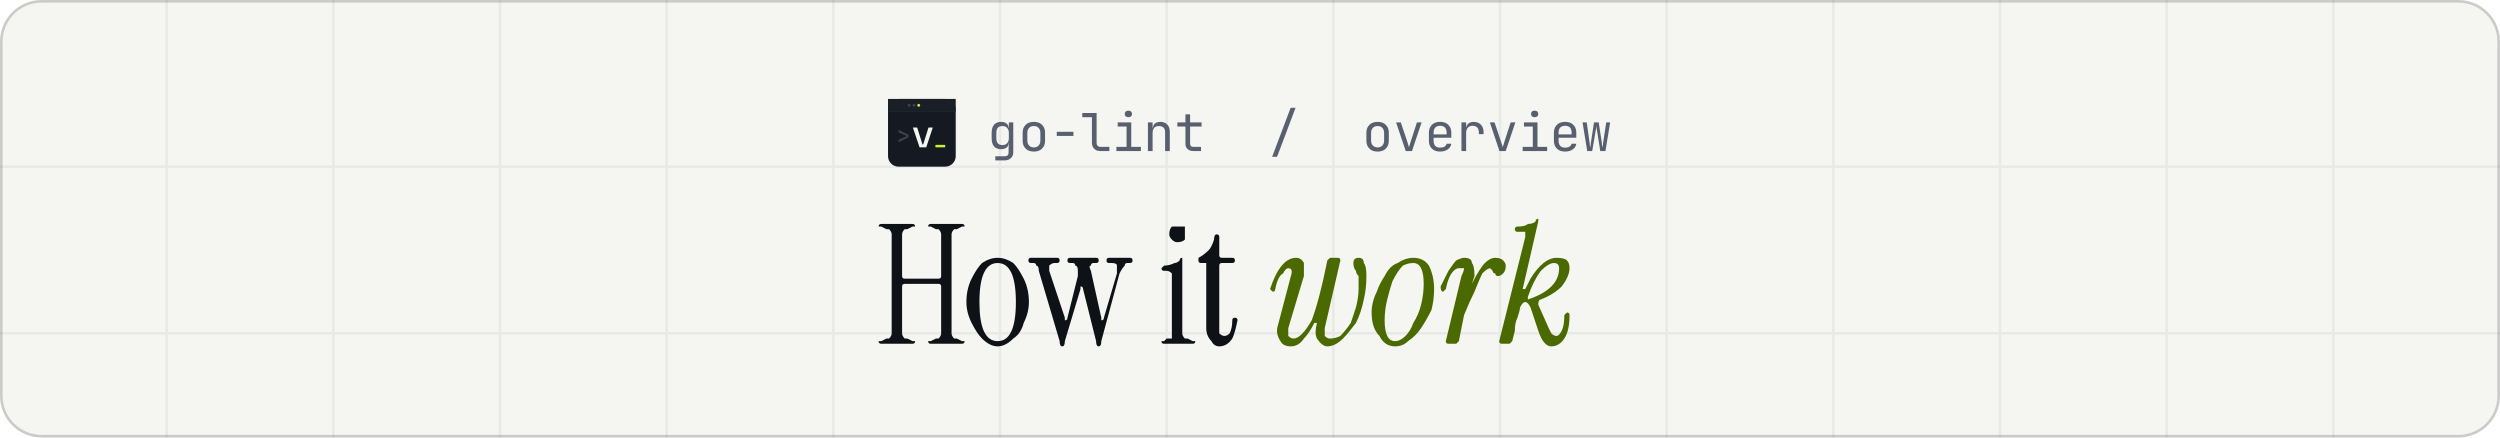
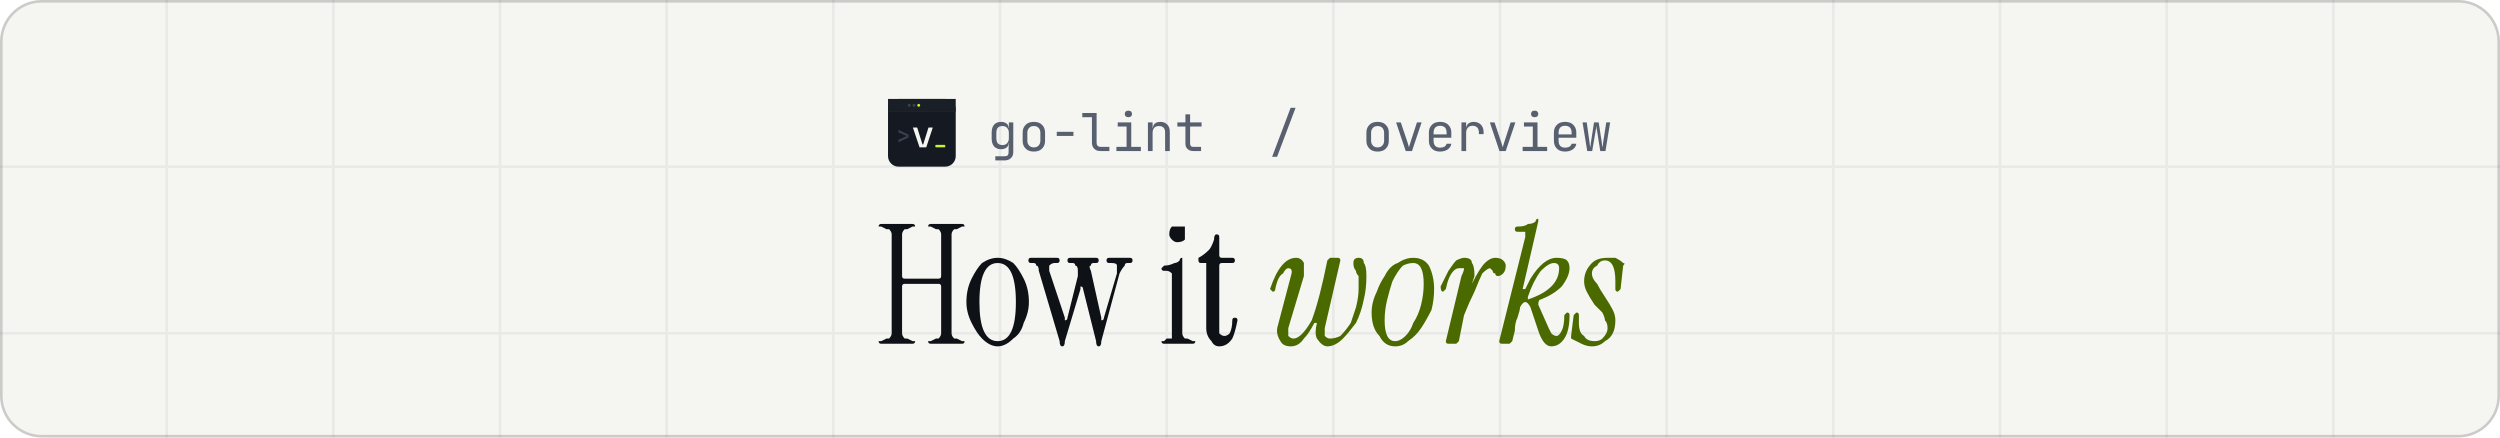
<svg xmlns="http://www.w3.org/2000/svg" width="960" height="168" viewBox="0 0 960 168" role="img" aria-label="How it works">
  <defs>
    <radialGradient id="l" cx="0.5" cy="0" r="0.75">
      <stop offset="0" stop-color="#fff" stop-opacity="0" />
      <stop offset="1" stop-color="#fff" stop-opacity="0" />
    </radialGradient>
    <clipPath id="c">
      <rect width="960" height="168" rx="16" />
    </clipPath>
-     <path id="g0" d="M6.7 3.6L3.2 3.6L3.2 2L6.7 2Q7.6 2 8 1.6Q8.3 1.2 8.3 0.4L8.3-1L8.4-3L8.3-3Q8.3-2 7.6-1.4Q6.8-0.7 5.4-0.7Q3.7-0.7 2.7-1.8Q1.8-2.9 1.8-4.8L1.8-7.1Q1.8-9 2.7-10.1Q3.7-11.2 5.4-11.2Q6.8-11.2 7.6-10.5Q8.3-9.9 8.3-8.9L8.4-8.9L8.4-11L10.1-11L10.1 0.4Q10.1 1.9 9.2 2.7Q8.3 3.6 6.7 3.6M6-2.3Q7.1-2.3 7.7-3Q8.4-3.7 8.4-4.9L8.4-7Q8.4-8.2 7.7-8.9Q7.1-9.6 6-9.6Q4.8-9.6 4.2-9Q3.6-8.3 3.6-7L3.6-4.9Q3.6-3.6 4.2-2.9Q4.8-2.3 6-2.3" />
-     <path id="g1" d="M6 0.2Q4.7 0.2 3.7-0.3Q2.8-0.8 2.2-1.8Q1.7-2.7 1.7-4L1.7-7Q1.7-8.3 2.2-9.2Q2.8-10.2 3.7-10.7Q4.7-11.2 6-11.2Q7.3-11.2 8.3-10.7Q9.2-10.2 9.8-9.2Q10.3-8.3 10.3-7L10.3-4Q10.3-2.7 9.8-1.8Q9.2-0.8 8.3-0.3Q7.3 0.2 6 0.2M6-1.4Q7.2-1.4 7.8-2.1Q8.5-2.8 8.5-4L8.5-7Q8.5-8.2 7.8-8.9Q7.2-9.6 6-9.6Q4.8-9.6 4.2-8.9Q3.5-8.2 3.5-7L3.5-4Q3.5-2.8 4.2-2.1Q4.8-1.4 6-1.4" />
-     <path id="g2" d="M9.2-5.8L2.8-5.8L2.8-7.4L9.2-7.4" />
-     <path id="g3" d="M11 0L7.5 0Q6.5 0 5.8-0.4Q5.1-0.8 4.7-1.5Q4.3-2.2 4.3-3.1L4.3-13L0.6-13L0.6-14.6L6.1-14.6L6.1-3.1Q6.1-2.4 6.5-2Q6.9-1.6 7.5-1.6L11-1.6" />
-     <path id="g4" d="M11.1 0L1.7 0L1.7-1.6L5.6-1.6L5.6-9.4L2.2-9.4L2.2-11L7.4-11L7.4-1.6L11.1-1.6L11.1 0M6.3-13Q5.6-13 5.3-13.3Q4.9-13.7 4.9-14.2Q4.9-14.8 5.3-15.2Q5.6-15.5 6.3-15.5Q7-15.5 7.3-15.2Q7.7-14.8 7.7-14.2Q7.7-13.7 7.3-13.3Q7-13 6.3-13" />
-     <path id="g5" d="M3.6 0L1.8 0L1.8-11L3.6-11L3.6-8.9L3.7-8.9Q3.8-9.9 4.4-10.5Q5.2-11.2 6.6-11.2Q8.2-11.2 9.2-10.2Q10.2-9.2 10.2-7.4L10.2 0L8.4 0L8.4-7.2Q8.4-8.4 7.8-9Q7.1-9.6 6.1-9.6Q4.9-9.6 4.3-9Q3.6-8.3 3.6-7" />
-     <path id="g6" d="M10.2 0L7.2 0Q5.8 0 5-0.8Q4.2-1.5 4.2-2.9L4.2-9.4L1.1-9.4L1.1-11L4.2-11L4.2-14.1L6-14.1L6-11L10.4-11L10.4-9.4L6-9.4L6-2.9Q6-1.6 7.2-1.6L10.2-1.6" />
-     <path id="g8" d="M3.4 2.2L1.5 2.2L8.6-16.6L10.5-16.6" />
-     <path id="g9" d="M7.2 0L4.8 0L1.1-11L2.9-11L5.4-3.6Q5.6-2.9 5.8-2.3Q6-1.7 6-1.4Q6.1-1.7 6.3-2.3Q6.5-2.9 6.7-3.6L9.1-11L10.9-11" />
-     <path id="g10" d="M6 0.2Q4.7 0.2 3.7-0.3Q2.8-0.8 2.2-1.8Q1.7-2.7 1.7-4L1.7-7Q1.7-8.3 2.2-9.2Q2.8-10.2 3.7-10.7Q4.7-11.2 6-11.2Q7.3-11.2 8.3-10.7Q9.2-10.2 9.8-9.2Q10.3-8.3 10.3-7L10.3-5.1L3.5-5.1L3.5-4Q3.5-2.7 4.1-2Q4.8-1.3 6-1.3Q7-1.3 7.7-1.7Q8.3-2.1 8.5-2.8L10.3-2.8Q10.1-1.4 8.9-0.6Q7.7 0.2 6 0.2M3.5-6.4L8.5-6.4L8.5-7Q8.5-8.3 7.9-9Q7.2-9.7 6-9.7Q4.8-9.7 4.1-9Q3.5-8.3 3.5-7" />
-     <path id="g11" d="M4 0L2.2 0L2.2-11L4-11L4-9Q4.2-9.8 4.6-10.3Q5.4-11.2 6.9-11.2Q8.6-11.2 9.7-10.1Q10.7-9 10.7-7.2L10.7-6.5L8.9-6.5L8.9-7Q8.9-8.3 8.3-9Q7.6-9.7 6.5-9.7Q5.3-9.7 4.7-9Q4-8.3 4-7" />
-     <path id="g12" d="M4.4 0L2.5 0L0.7-11L2.3-11L3.4-3.2Q3.5-2.8 3.5-2.2Q3.6-1.7 3.6-1.4Q3.7-1.7 3.8-2.2Q3.9-2.8 3.9-3.2L5.1-11L6.9-11L8.1-3.2Q8.1-2.8 8.2-2.2Q8.3-1.7 8.4-1.4Q8.4-1.7 8.5-2.2Q8.6-2.8 8.6-3.2L9.8-11L11.3-11L9.5 0L7.5 0L6.3-7.6Q6.2-8.2 6.1-8.7Q6-9.3 6-9.6Q5.9-9.3 5.9-8.7Q5.8-8.2 5.7-7.6" />
-     <path id="g13" d="M14 0L2 0Q1 0 1-1Q1-1 2-1L4-2Q5-2 5-2Q6-3 6-4L6-42Q6-43 5-44Q5-44 4-44L2-45Q1-45 1-45Q1-46 2-46L14-46Q15-46 15-45Q15-45 14-45L12-44Q11-44 11-44Q10-43 10-42L10-26Q10-25 11-25L24-25Q25-25 25-26L25-42Q25-43 24-44Q24-44 23-44L21-45Q20-45 20-45Q20-46 21-46L33-46Q34-46 34-45Q34-45 33-45L31-44Q30-44 30-44Q29-43 29-42L29-4Q29-3 30-2Q30-2 31-2L33-1Q34-1 34-1Q34 0 33 0L21 0Q20 0 20-1Q20-1 21-1L23-2Q24-2 24-2Q25-3 25-4L25-22Q25-23 24-23L11-23Q10-23 10-22L10-4Q10-3 11-2Q11-2 12-2L14-1Q15-1 15-1Q15 0 14 0" />
-     <path id="g14" d="M13 1Q10 1 7-2Q5-4 3-8Q1-12 1-16Q1-21 3-25Q5-29 7-31Q10-33 13-33Q16-33 19-31Q21-29 23-25Q25-21 25-16Q25-12 23-8Q22-4 19-2Q16 1 13 1M13-1Q20-1 20-16Q20-31 13-31Q6-31 6-16Q6-1 13-1" />
-     <path id="g15" d="M12 1Q11 1 11-1L3-28Q3-30 2-30Q2-31 1-31L0-31Q-1-31-1-32Q-1-33 0-33L10-33Q11-33 11-32Q11-31 10-31L9-31Q8-31 7-30Q7-30 7-28L13-10Q13-9 13-9Q14-9 14-10L18-26Q18-27 18-27Q18-28 18-28Q18-30 17-30Q17-31 16-31L15-31Q14-31 14-32Q14-33 15-33L25-33Q26-33 26-32Q26-31 25-31L24-31Q23-31 23-30Q22-30 23-28L27-10Q27-9 27-9Q28-9 28-10L33-27Q33-29 33-30Q33-31 31-31L30-31Q29-31 29-32Q29-33 30-33L38-33Q39-33 39-32Q39-31 38-31L37-31Q36-31 36-30Q35-29 34-27L27-1Q27 1 26 1Q25 1 25-1L20-21Q20-22 19-22Q19-22 19-21L13-1Q13 1 12 1" />
-     <path id="g17" d="M7-39Q6-39 5-40Q4-41 4-42Q4-44 5-45Q6-45 7-45Q9-45 10-45Q10-44 10-42Q10-41 10-40Q9-39 7-39M13 0L2 0Q1 0 1-1Q1-1 2-1L3-2Q4-2 5-2Q5-3 5-4L5-26Q5-27 5-27Q4-28 3-28L2-28Q1-28 1-29Q1-29 2-30Q4-30 6-31Q7-31 8-32Q8-33 9-33Q9-33 9-32L9-4Q9-3 10-2Q10-2 11-2L13-1Q14-1 14-1Q14 0 13 0" />
-     <path id="g18" d="M9 1Q7 1 6-1Q4-3 4-6L4-30Q4-31 4-31L2-31Q1-31 1-32Q1-32 1-33Q3-34 5-36Q6-37 7-40Q7-42 8-42Q9-42 9-41L9-34Q9-33 10-33L14-33Q15-33 15-32Q15-31 14-31L10-31Q9-31 9-30L9-6Q9-5 9-4Q10-3 11-3Q12-3 13-4Q14-6 14-9Q14-10 15-10Q16-10 16-9Q15-4 14-2Q12 1 9 1" />
-     <path id="g19" d="M9 1Q6 1 5-1Q3-4 4-7L9-26Q10-29 8-29Q7-29 6-27Q4-26 3-21Q3-20 2-20Q2-20 1-21Q1-21 1-21Q5-33 11-33Q13-33 14-31Q14-29 14-26L8-6Q8-4 8-3Q9-2 10-2Q13-2 17-9Q20-17 23-32Q24-33 24-33L27-33Q28-33 28-32L22-6Q22-4 22-3Q23-2 24-2Q26-2 28-3Q30-5 32-8Q33-11 34-14Q35-18 35-21Q35-24 35-26Q34-27 34-28Q33-29 33-31Q33-33 35-33Q37-33 37-31Q38-30 38-26Q38-21 37-17Q36-12 34-8Q31-4 29-2Q26 1 23 1Q21 1 19-2Q18-4 19-8Q19-8 18-8Q18-8 18-8Q16-4 14-2Q12 1 9 1" />
-     <path id="g20" d="M10 1Q6 1 4-3Q1-6 1-12Q1-16 3-20Q4-23 6-26Q8-30 11-31Q14-33 17-33Q21-33 23-30Q25-26 25-21Q25-17 24-13Q22-9 20-6Q18-3 15-1Q13 1 10 1M10-1Q12-1 14-3Q16-5 17-8Q19-11 20-15Q21-19 21-23Q21-31 17-31Q15-31 13-30Q11-28 9-24Q8-21 7-17Q6-13 6-9Q6-1 10-1" />
-     <path id="g21" d="M7 0L4 0Q3 0 3-1L9-26Q10-28 10-29Q9-29 8-29Q7-29 6-28Q4-26 3-21Q2-20 2-20Q1-20 1-22Q3-26 4-28Q6-31 7-32Q9-33 10-33Q13-33 13-31Q14-30 14-26L13-23Q13-23 13-23Q13-23 13-23Q16-29 18-31Q20-33 22-33Q24-33 25-32Q26-31 26-30Q26-28 25-27Q24-26 23-26Q22-26 22-27Q21-27 21-28Q21-28 20-29Q20-29 20-29Q19-29 17-27Q16-25 14-20Q12-16 10-11Q9-6 8-1Q7 0 7 0" />
-     <path id="g22" d="M20 1Q17 1 15-5L12-14Q11-16 10-16Q9-16 8-14Q8-13 7-10Q6-8 6-5L5-1Q4 0 4 0L1 0Q0 0 0-1L10-41Q10-42 10-43Q10-43 9-43L7-43Q6-43 6-44Q6-45 7-45Q10-45 11-46Q13-46 14-47Q14-48 15-48Q15-48 15-47L9-21Q9-21 10-21Q10-21 10-21L12-25Q17-33 22-33Q25-33 26-32Q27-31 27-29Q27-26 24-22Q21-19 16-17Q15-17 15-15L19-6Q20-4 20-4Q21-3 22-3Q23-3 24-5Q25-7 25-11Q26-12 26-12Q27-12 27-11Q27-5 25-2Q23 1 20 1M11-18Q10-18 11-18Q11-17 11-17Q17-19 20-22Q23-25 23-29Q23-31 21-31Q19-31 16-28Q13-24 11-18" />
-     <path id="g23" d="M7 1Q5 1 30Q1-1-1-2Q-1-2-1-3L0-11Q1-12 1-12Q2-12 2-11L2-8Q2-4 4-3Q5-1 8-1Q10-1 11-2Q13-4 13-6Q13-8 12-9Q12-10 11-12Q10-13 8-15Q6-18 5-20Q4-22 4-24Q4-28 7-31Q9-33 13-33Q15-33 16-33Q18-32 19-31Q20-31 19-30L18-21Q17-20 17-20Q16-20 16-21L16-24Q16-28 15-30Q14-32 12-32Q10-32 9-30Q7-29 7-27Q7-25 9-23Q10-21 12-18Q14-15 15-13Q16-11 16-9Q16-6 15-4Q14-2 12-1Q10 1 7 1" />
+     <path id="g0" d="M6.7 3.6L3.2 3.6L3.2 2.0L6.7 2.0Q7.6 2.0 8.0 1.6Q8.3 1.2 8.3 0.4L8.3 0.4L8.3-1L8.4-3L8.3-3Q8.3-2.0 7.6-1.4L7.6-1.4Q6.8-0.7 5.4-0.7L5.4-0.7Q3.7-0.7 2.7-1.8Q1.8-2.9 1.8-4.8L1.8-4.8L1.8-7.1Q1.8-9 2.7-10.1Q3.7-11.2 5.4-11.2L5.4-11.2Q6.8-11.2 7.6-10.5L7.6-10.5Q8.3-9.9 8.3-8.9L8.3-8.9L8.4-8.9L8.4-11L10.1-11L10.1 0.4Q10.1 1.9 9.2 2.7Q8.3 3.6 6.7 3.6L6.7 3.6ZM6.0-2.3L6.0-2.3Q7.1-2.3 7.7-3.0Q8.4-3.7 8.4-4.9L8.4-4.9L8.4-7Q8.4-8.2 7.7-8.9Q7.1-9.6 6.0-9.6L6.0-9.6Q4.8-9.6 4.2-9.0Q3.6-8.3 3.6-7L3.6-7L3.6-4.9Q3.6-3.6 4.2-2.9Q4.8-2.3 6.0-2.3Z" />
+     <path id="g1" d="M6 0.2L6 0.2Q4.7 0.2 3.7-0.3Q2.8-0.8 2.2-1.8Q1.7-2.7 1.7-4.0L1.7-4.0L1.7-7.0Q1.7-8.3 2.2-9.2Q2.8-10.2 3.7-10.7Q4.7-11.2 6-11.2L6-11.2Q7.3-11.2 8.3-10.7Q9.2-10.2 9.8-9.2Q10.3-8.3 10.3-7.0L10.3-7.0L10.3-4.0Q10.3-2.7 9.8-1.8Q9.2-0.8 8.3-0.3Q7.3 0.2 6 0.2ZM6-1.4L6-1.4Q7.2-1.4 7.8-2.1Q8.5-2.8 8.5-4.0L8.5-4.0L8.5-7.0Q8.5-8.2 7.8-8.9Q7.2-9.6 6-9.6L6-9.6Q4.8-9.6 4.2-8.9Q3.5-8.2 3.5-7.0L3.5-7.0L3.5-4.0Q3.5-2.8 4.2-2.1Q4.8-1.4 6-1.4Z" />
+     <path id="g2" d="M9.2-5.8L2.8-5.8L2.8-7.4L9.2-7.4L9.2-5.8Z" />
+     <path id="g3" d="M11 0L7.5 0Q6.5 0 5.8-0.4Q5.1-0.8 4.7-1.5Q4.3-2.2 4.3-3.1L4.3-3.1L4.3-13.0L0.6-13.0L0.6-14.6L6.1-14.6L6.1-3.1Q6.1-2.4 6.5-2.0Q6.9-1.6 7.5-1.6L7.5-1.6L11-1.6L11 0Z" />
+     <path id="g4" d="M11.1 0L1.7 0L1.7-1.6L5.6-1.6L5.6-9.4L2.2-9.4L2.2-11L7.4-11L7.4-1.6L11.1-1.6L11.1 0ZM6.3-13.0L6.3-13.0Q5.6-13.0 5.3-13.3Q4.9-13.7 4.9-14.2L4.9-14.2Q4.9-14.8 5.3-15.2Q5.6-15.5 6.3-15.5L6.3-15.5Q7.0-15.5 7.3-15.2Q7.7-14.8 7.7-14.2L7.7-14.2Q7.7-13.7 7.3-13.3Q7.0-13.0 6.3-13.0Z" />
+     <path id="g5" d="M3.6 0L1.8 0L1.8-11L3.6-11L3.6-8.9L3.7-8.9Q3.8-9.9 4.4-10.5L4.4-10.5Q5.2-11.2 6.6-11.2L6.6-11.2Q8.2-11.2 9.2-10.2Q10.2-9.2 10.2-7.4L10.2-7.4L10.2 0L8.4 0L8.4-7.2Q8.4-8.4 7.8-9.0Q7.1-9.6 6.1-9.6L6.1-9.6Q4.9-9.6 4.3-9.0Q3.6-8.3 3.6-7L3.6-7L3.6 0Z" />
+     <path id="g6" d="M10.2 0L7.2 0Q5.8 0 5.0-0.8Q4.2-1.5 4.2-2.9L4.2-2.9L4.2-9.4L1.1-9.4L1.1-11L4.2-11L4.2-14.1L6-14.1L6-11L10.4-11L10.4-9.4L6-9.4L6-2.9Q6-1.6 7.2-1.6L7.2-1.6L10.2-1.6L10.2 0Z" />
+     <path id="g8" d="M3.4 2.2L1.5 2.2L8.6-16.6L10.5-16.6L3.4 2.2Z" />
+     <path id="g9" d="M7.2 0L4.8 0L1.1-11L2.9-11L5.4-3.6Q5.6-2.9 5.8-2.3Q6.0-1.7 6.0-1.4L6.0-1.4Q6.1-1.7 6.3-2.3Q6.5-2.9 6.7-3.6L6.7-3.6L9.1-11L10.9-11L7.2 0Z" />
+     <path id="g10" d="M6 0.2L6 0.2Q4.7 0.2 3.7-0.3Q2.8-0.8 2.2-1.8Q1.7-2.7 1.7-4L1.7-4L1.7-7Q1.7-8.3 2.2-9.2Q2.8-10.2 3.7-10.7Q4.7-11.2 6-11.2Q7.3-11.2 8.3-10.7Q9.2-10.2 9.8-9.2Q10.3-8.3 10.3-7L10.3-7L10.3-5.1L3.5-5.1L3.5-4Q3.5-2.7 4.1-2.0Q4.8-1.3 6-1.3L6-1.3Q7.0-1.3 7.7-1.7Q8.3-2.1 8.5-2.8L8.5-2.8L10.3-2.8Q10.1-1.4 8.9-0.6Q7.7 0.2 6 0.2ZM3.5-6.4L8.5-6.4L8.5-7Q8.5-8.3 7.9-9Q7.2-9.7 6-9.7L6-9.7Q4.8-9.7 4.1-9Q3.5-8.3 3.5-7L3.5-7L3.5-6.4Z" />
+     <path id="g11" d="M4.0 0L2.2 0L2.2-11L4.0-11L4.0-9.0Q4.2-9.8 4.6-10.3L4.6-10.3Q5.4-11.2 6.9-11.2L6.9-11.2Q8.6-11.2 9.7-10.1Q10.7-9.0 10.7-7.2L10.7-7.2L10.7-6.5L8.9-6.5L8.9-7Q8.9-8.3 8.3-9.0Q7.6-9.7 6.5-9.7L6.5-9.7Q5.3-9.7 4.7-9.0Q4.0-8.3 4.0-7L4.0-7L4.0 0Z" />
+     <path id="g12" d="M4.4 0L2.5 0L0.7-11L2.3-11L3.4-3.2Q3.5-2.8 3.5-2.3Q3.6-1.7 3.6-1.4L3.6-1.4Q3.7-1.7 3.8-2.3Q3.9-2.8 3.9-3.2L3.9-3.2L5.1-11L6.9-11L8.1-3.2Q8.1-2.8 8.2-2.3Q8.3-1.7 8.4-1.4L8.4-1.4Q8.4-1.7 8.5-2.3Q8.6-2.8 8.6-3.2L8.6-3.2L9.8-11L11.3-11L9.5 0L7.5 0L6.3-7.6Q6.2-8.2 6.1-8.7Q6.0-9.3 6.0-9.6L6.0-9.6Q5.9-9.3 5.9-8.7Q5.8-8.2 5.7-7.6L5.7-7.6L4.4 0Z" />
+     <path id="g13" d="M14 0L2 0Q1 0 1-1L1-1Q1-1 2-1L2-1L4-2Q5-2 5-2Q6-3 6-4L6-4L6-42Q6-43 5-44Q5-44 4-44L4-44L2-45Q1-45 1-45L1-45Q1-46 2-46L2-46L14-46Q15-46 15-45L15-45Q15-45 14-45L14-45L12-44Q11-44 11-44Q10-43 10-42L10-42L10-26Q10-25 11-25L11-25L24-25Q25-25 25-26L25-26L25-42Q25-43 24-44Q24-44 23-44L23-44L21-45Q20-45 20-45L20-45Q20-46 21-46L21-46L33-46Q34-46 34-45L34-45Q34-45 33-45L33-45L31-44Q30-44 30-44Q29-43 29-42L29-42L29-4Q29-3 30-2Q30-2 31-2L31-2L33-1Q34-1 34-1L34-1Q34 0 33 0L33 0L21 0Q20 0 20-1L20-1Q20-1 21-1L21-1L23-2Q24-2 24-2Q25-3 25-4L25-4L25-22Q25-23 24-23L24-23L11-23Q10-23 10-22L10-22L10-4Q10-3 11-2Q11-2 12-2L12-2L14-1Q15-1 15-1L15-1Q15 0 14 0L14 0Z" />
+     <path id="g14" d="M13 1L13 1Q10 1 7-2Q5-4 3-8Q1-12 1-16L1-16Q1-21 3-25Q5-29 7-31Q10-33 13-33L13-33Q16-33 19-31Q21-29 23-25Q25-21 25-16L25-16Q25-12 23-8Q22-4 19-2Q16 1 13 1ZM13-1L13-1Q20-1 20-16L20-16Q20-31 13-31L13-31Q6-31 6-16L6-16Q6-1 13-1Z" />
+     <path id="g15" d="M12 1L12 1Q11 1 11-1L11-1L3-28Q3-30 2-30Q2-31 1-31L1-31L-0-31Q-1-31-1-32L-1-32Q-1-33 0-33L0-33L10-33Q11-33 11-32L11-32Q11-31 10-31L10-31L9-31Q8-31 7-30Q7-30 7-28L7-28L13-10Q13-9 13-9Q14-9 14-10L14-10L18-26Q18-27 18-27Q18-28 18-28L18-28Q18-30 17-30Q17-31 16-31L16-31L15-31Q14-31 14-32L14-32Q14-33 15-33L15-33L25-33Q26-33 26-32L26-32Q26-31 25-31L25-31L24-31Q23-31 23-30Q22-30 23-28L23-28L27-10Q27-9 27-9Q28-9 28-10L28-10L33-27Q33-29 33-30Q33-31 31-31L31-31L30-31Q29-31 29-32L29-32Q29-33 30-33L30-33L38-33Q39-33 39-32L39-32Q39-31 38-31L38-31L37-31Q36-31 36-30Q35-29 34-27L34-27L27-1Q27 1 26 1L26 1Q25 1 25-1L25-1L20-21Q20-22 19-22Q19-22 19-21L19-21L13-1Q13 1 12 1Z" />
+     <path id="g17" d="M7-39L7-39Q6-39 5-40Q4-41 4-42L4-42Q4-44 5-45Q6-45 7-45L7-45Q9-45 10-45Q10-44 10-42L10-42Q10-41 10-40Q9-39 7-39ZM13 0L2 0Q1 0 1-1L1-1Q1-1 2-1L2-1L3-2Q4-2 5-2Q5-3 5-4L5-4L5-26Q5-27 5-27Q4-28 3-28L3-28L2-28Q1-28 1-29L1-29Q1-29 2-30L2-30Q4-30 6-31Q7-31 8-32L8-32Q8-33 9-33L9-33Q9-33 9-32L9-32L9-4Q9-3 10-2Q10-2 11-2L11-2L13-1Q14-1 14-1L14-1Q14 0 13 0L13 0Z" />
+     <path id="g18" d="M9 1L9 1Q7 1 6-1Q4-3 4-6L4-6L4-30Q4-31 4-31L4-31L2-31Q1-31 1-32L1-32Q1-32 1-33L1-33Q3-34 5-36Q6-37 7-40L7-40Q7-42 8-42L8-42Q9-42 9-41L9-41L9-34Q9-33 10-33L10-33L14-33Q15-33 15-32L15-32Q15-31 14-31L14-31L10-31Q9-31 9-30L9-30L9-6Q9-5 9-4Q10-3 11-3L11-3Q12-3 13-4Q14-6 14-9L14-9Q14-10 15-10L15-10Q16-10 16-9L16-9Q15-4 14-2Q12 1 9 1Z" />
+     <path id="g19" d="M9 1L9 1Q6 1 5-1Q3-4 4-7L4-7L9-26Q10-29 8-29L8-29Q7-29 6-27Q4-26 3-21L3-21Q3-20 2-20L2-20Q2-20 1-21Q1-21 1-21L1-21Q5-33 11-33L11-33Q13-33 14-31Q14-29 14-26L14-26L8-6Q8-4 8-3Q9-2 10-2L10-2Q13-2 17-9Q20-17 23-32L23-32Q24-33 24-33L24-33L27-33Q28-33 28-32L28-32L22-6Q22-4 22-3Q23-2 24-2L24-2Q26-2 28-3Q30-5 32-8Q33-11 34-14Q35-18 35-21L35-21Q35-24 35-26Q34-27 34-28Q33-29 33-31L33-31Q33-33 35-33L35-33Q37-33 37-31Q38-30 38-26L38-26Q38-21 37-17Q36-12 34-8Q31-4 29-2Q26 1 23 1L23 1Q21 1 19-2Q18-4 19-8L19-8Q19-8 18-8Q18-8 18-8L18-8Q16-4 14-2Q12 1 9 1Z" />
+     <path id="g20" d="M10 1L10 1Q6 1 4-3Q1-6 1-12L1-12Q1-16 3-20Q4-23 6-26Q8-30 11-31Q14-33 17-33L17-33Q21-33 23-30Q25-26 25-21L25-21Q25-17 24-13Q22-9 20-6Q18-3 15-1Q13 1 10 1ZM10-1L10-1Q12-1 14-3Q16-5 17-8Q19-11 20-15Q21-19 21-23L21-23Q21-31 17-31L17-31Q15-31 13-30Q11-28 9-24Q8-21 7-17Q6-13 6-9L6-9Q6-1 10-1Z" />
+     <path id="g21" d="M7 0L4 0Q3 0 3-1L3-1L9-26Q10-28 10-29Q9-29 8-29L8-29Q7-29 6-28Q4-26 3-21L3-21Q2-20 2-20L2-20Q1-20 1-22L1-22Q3-26 4-28Q6-31 7-32Q9-33 10-33L10-33Q13-33 13-31Q14-30 14-26L14-26L13-23Q13-23 13-23Q13-23 13-23L13-23Q16-29 18-31Q20-33 22-33L22-33Q24-33 25-32Q26-31 26-30L26-30Q26-28 25-27Q24-26 23-26L23-26Q22-26 22-27Q21-27 21-28Q21-28 20-29Q20-29 20-29L20-29Q19-29 17-27Q16-25 14-20Q12-16 10-11Q9-6 8-1L8-1Q7 0 7 0L7 0Z" />
+     <path id="g22" d="M20 1L20 1Q17 1 15-5L15-5L12-14Q11-16 10-16L10-16Q9-16 8-14L8-14Q8-13 7-10Q6-8 6-5L6-5L5-1Q4 0 4 0L4 0L1 0Q0 0 0-1L0-1L10-41Q10-42 10-43Q10-43 9-43L9-43L7-43Q6-43 6-44L6-44Q6-45 7-45L7-45Q10-45 11-46Q13-46 14-47L14-47Q14-48 15-48L15-48Q15-48 15-47L15-47L9-21Q9-21 10-21Q10-21 10-21L10-21L12-25Q17-33 22-33L22-33Q25-33 26-32Q27-31 27-29L27-29Q27-26 24-22Q21-19 16-17L16-17Q15-17 15-15L15-15L19-6Q20-4 20-4Q21-3 22-3L22-3Q23-3 24-5Q25-7 25-11L25-11Q26-12 26-12L26-12Q27-12 27-11L27-11Q27-5 25-2Q23 1 20 1ZM11-18L11-18Q10-18 11-18Q11-17 11-17L11-17Q17-19 20-22Q23-25 23-29L23-29Q23-31 21-31L21-31Q19-31 16-28Q13-24 11-18Z" />
+     <path id="g23" d="M7 1L7 1Q5 1 3-0Q1-1-1-2L-1-2Q-1-2-1-3L-1-3L0-11Q1-12 1-12L1-12Q2-12 2-11L2-11L2-8Q2-4 4-3Q5-1 8-1L8-1Q10-1 11-2Q13-4 13-6L13-6Q13-8 12-9Q12-10 11-12Q10-13 8-15L8-15Q6-18 5-20Q4-22 4-24L4-24Q4-28 7-31Q9-33 13-33L13-33Q15-33 16-33Q18-32 19-31L19-31Q20-31 19-30L19-30L18-21Q17-20 17-20L17-20Q16-20 16-21L16-21L16-24Q16-28 15-30Q14-32 12-32L12-32Q10-32 9-30Q7-29 7-27L7-27Q7-25 9-23Q10-21 12-18L12-18Q14-15 15-13Q16-11 16-9L16-9Q16-6 15-4Q14-2 12-1Q10 1 7 1Z" />
  </defs>
  <g clip-path="url(#c)">
    <rect width="960" height="168" fill="#f5f5f2" />
    <path d="M64 0V168M128 0V168M192 0V168M256 0V168M320 0V168M384 0V168M448 0V168M512 0V168M576 0V168M640 0V168M704 0V168M768 0V168M832 0V168M896 0V168M0 64H960M0 128H960" stroke="#0e1116" stroke-opacity="0.05" fill="none" />
    <g transform="translate(341 38) scale(0.02539062)">
      <rect width="1024" height="1024" rx="160" fill="#151a22" />
      <rect width="1024" height="190" fill="#1a1f27" />
      <rect y="190" width="1024" height="4" fill="#2a313c" />
      <circle cx="320" cy="96" r="22" fill="#3a424e" />
      <circle cx="392" cy="96" r="22" fill="#3a424e" />
      <circle cx="464" cy="96" r="22" fill="#c6f432" />
      <path d="M158 467L310 541V581L158 655V617L287 561L158 505Z" fill="#3a424e" />
      <path d="M376 432H441L521 688H532L612 432H677L578 732H477Z" fill="#f5f5f2" />
      <rect x="716" y="694.5" width="149" height="37.5" rx="9" fill="#c6f432" />
    </g>
    <g fill="#586070">
      <use href="#g0" x="379" y="58" />
      <use href="#g1" x="391" y="58" />
      <use href="#g2" x="403" y="58" />
      <use href="#g3" x="415" y="58" />
      <use href="#g4" x="427" y="58" />
      <use href="#g5" x="439" y="58" />
      <use href="#g6" x="451" y="58" />
      <use href="#g8" x="487" y="58" />
      <use href="#g1" x="523" y="58" />
      <use href="#g9" x="535" y="58" />
      <use href="#g10" x="547" y="58" />
      <use href="#g11" x="559" y="58" />
      <use href="#g9" x="571" y="58" />
      <use href="#g4" x="583" y="58" />
      <use href="#g10" x="595" y="58" />
      <use href="#g12" x="607" y="58" />
    </g>
    <g fill="#0e1116">
      <use href="#g13" x="336.4" y="132" />
      <use href="#g14" x="370.1" y="132" />
      <use href="#g15" x="395.9" y="132" />
      <use href="#g17" x="445" y="132" />
      <use href="#g18" x="459.2" y="132" />
    </g>
    <g fill="#4a6a00">
      <use href="#g19" x="486.7" y="132" />
      <use href="#g20" x="525.7" y="132" />
      <use href="#g21" x="552.2" y="132" />
      <use href="#g22" x="575.7" y="132" />
      <use href="#g23" x="604.3" y="132" />
    </g>
  </g>
  <rect x="0.5" y="0.5" width="959" height="167" rx="15.5" fill="none" stroke="#0e1116" stroke-opacity="0.18" />
</svg>
